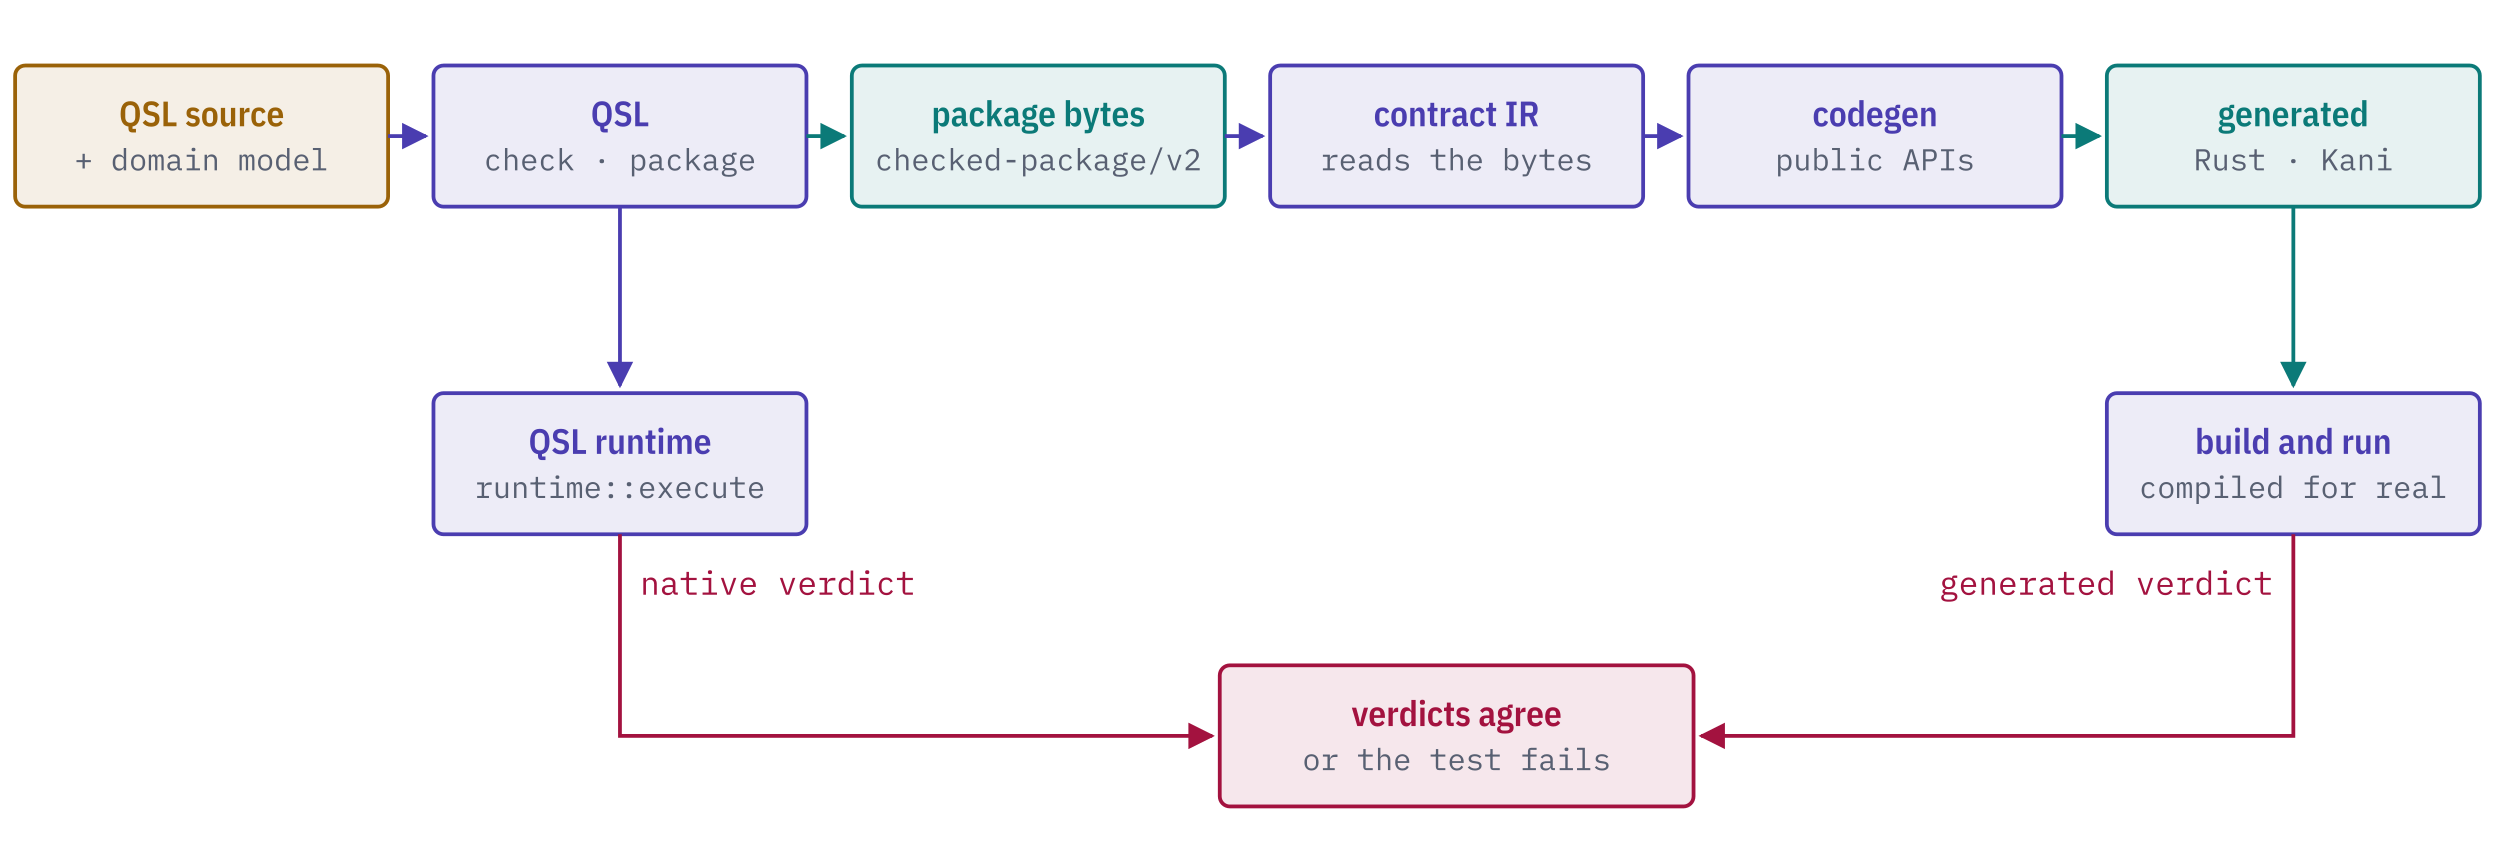
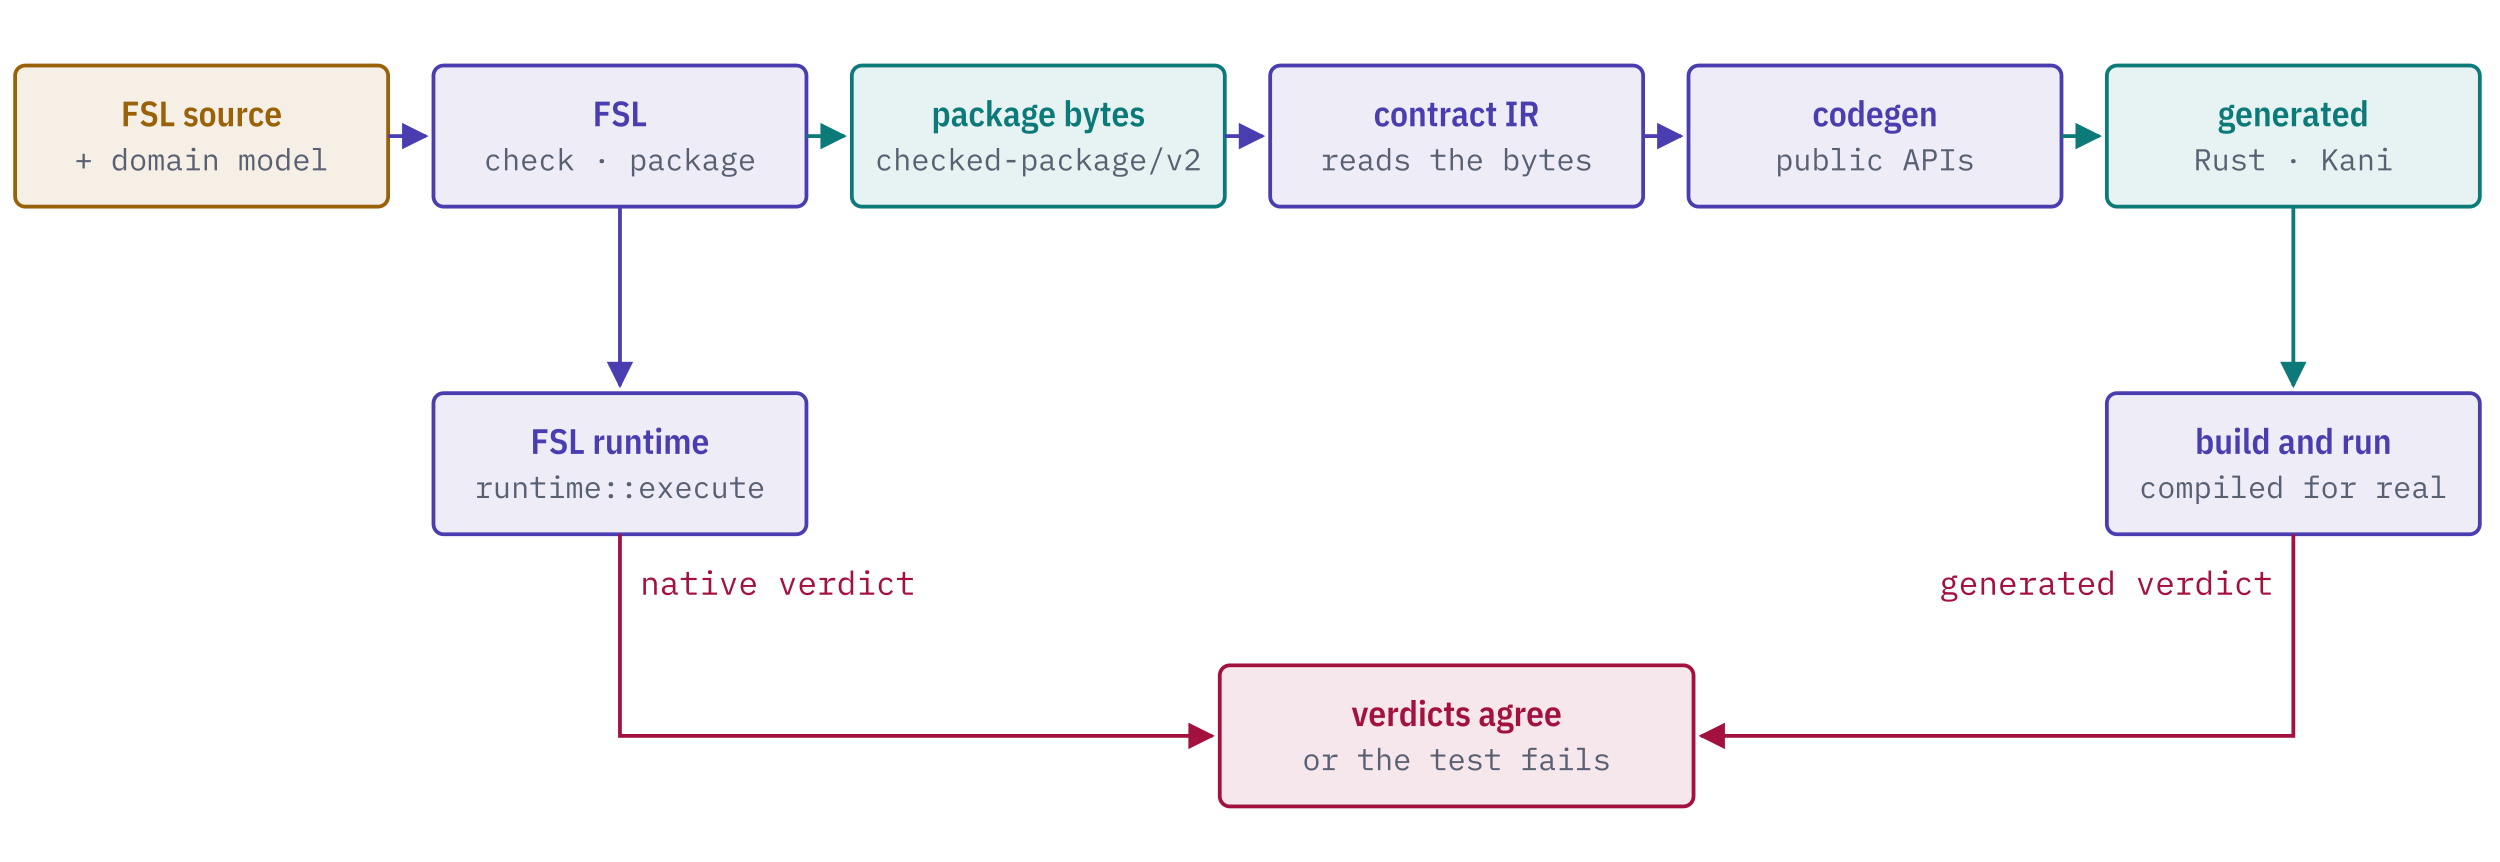
- <svg xmlns="http://www.w3.org/2000/svg" width="992" height="342" viewBox="-6 -6 992 342" role="img" aria-label="The integration tests take a QSL source and its domain model through QSL's compiler into a checked package, read it with contract IR and feed it to the code generator, then compile and run what was generated. QSL's own runtime evaluates the same input, and the test passes only when the two verdicts agree.">
+ <svg xmlns="http://www.w3.org/2000/svg" width="992" height="342" viewBox="-6 -6 992 342" role="img" aria-label="The integration tests take a FSL source and its domain model through FSL's compiler into a checked package, read it with contract IR and feed it to the code generator, then compile and run what was generated. FSL's own runtime evaluates the same input, and the test passes only when the two verdicts agree.">
  <defs>
    <path id="mono_A" d="M481 0 422 199H177L118 0H31L245 698H356L570 0ZM304 609H295L197 272H402Z" />
    <path id="mono_I" d="M84 0V67H258V631H84V698H516V631H342V67H516V0Z" />
    <path id="mono_K" d="M269 342 169 224V0H85V698H169V334H172L264 450L470 698H571L326 404L578 0H480Z" />
    <path id="mono_P" d="M90 0V698H344Q441 698 492 645Q543 592 543 497Q543 402 492 349Q441 296 344 296H174V0ZM174 369H342Q395 369 424 396Q454 422 454 471V523Q454 572 424 598Q395 625 342 625H174Z" />
    <path id="mono_R" d="M174 0H90V698H344Q441 698 492 645Q543 592 543 497Q543 412 499 361Q455 310 371 302L549 0H455L285 298H174ZM342 369Q395 369 424 396Q454 422 454 471V523Q454 572 424 598Q395 625 342 625H174V369Z" />
    <path id="mono_a" d="M495 0Q448 0 428 24Q408 48 403 84H398Q381 39 344 14Q306 -12 243 -12Q162 -12 114 30Q66 72 66 145Q66 217 118 256Q171 295 288 295H398V346Q398 403 366 432Q334 460 275 460Q223 460 190 440Q157 419 137 384L83 424Q93 444 110 463Q127 482 152 496Q177 511 209 520Q241 528 280 528Q371 528 424 482Q478 436 478 354V70H550V0ZM257 55Q288 55 314 62Q339 70 358 82Q377 95 388 112Q398 130 398 150V235H288Q216 235 183 215Q150 195 150 157V136Q150 96 178 76Q207 55 257 55Z" />
    <path id="mono_b" d="M95 740H175V432H179Q229 528 338 528Q433 528 486 457Q540 386 540 258Q540 130 486 59Q433 -12 338 -12Q229 -12 179 84H175V0H95ZM307 59Q377 59 416 102Q454 144 454 214V302Q454 372 416 414Q377 457 307 457Q280 457 256 450Q232 443 214 430Q196 416 186 396Q175 377 175 351V165Q175 139 186 120Q196 100 214 86Q232 73 256 66Q280 59 307 59Z" />
    <path id="mono_c" d="M318 -12Q262 -12 218 8Q175 27 145 62Q115 97 100 147Q84 197 84 258Q84 319 100 369Q116 419 146 454Q176 490 219 509Q262 528 317 528Q392 528 439 495Q486 462 508 409L444 375Q430 415 398 437Q365 459 317 459Q282 459 254 448Q227 436 208 415Q189 394 180 365Q170 336 170 302V214Q170 180 180 151Q189 122 208 101Q227 80 255 68Q283 57 319 57Q371 57 405 81Q439 105 459 147L516 108Q493 56 444 22Q396 -12 318 -12Z" />
    <path id="mono_colon" d="M300 -9Q259 -9 242 8Q226 25 226 51V69Q226 95 242 112Q259 129 300 129Q341 129 358 112Q374 95 374 69V51Q374 25 358 8Q341 -9 300 -9ZM300 387Q259 387 242 404Q226 421 226 447V465Q226 491 242 508Q259 525 300 525Q341 525 358 508Q374 491 374 465V447Q374 421 358 404Q341 387 300 387Z" />
    <path id="mono_d" d="M425 84H421Q371 -12 262 -12Q167 -12 114 59Q60 130 60 258Q60 386 114 457Q167 528 262 528Q371 528 421 432H425V740H505V0H425ZM293 59Q320 59 344 66Q368 73 386 86Q404 100 414 120Q425 139 425 165V351Q425 377 414 396Q404 416 386 430Q368 443 344 450Q320 457 293 457Q223 457 184 414Q146 372 146 302V214Q146 144 184 102Q223 59 293 59Z" />
    <path id="mono_e" d="M309 -12Q253 -12 208 7Q164 26 132 62Q101 97 84 146Q67 196 67 257Q67 319 84 369Q102 419 133 454Q164 490 208 509Q251 528 304 528Q356 528 398 509Q441 490 471 456Q501 423 517 377Q533 331 533 276V238H151V214Q151 180 162 151Q173 122 194 101Q214 80 244 68Q273 57 309 57Q361 57 399 81Q437 105 457 147L516 107Q493 55 440 22Q386 -12 309 -12ZM304 462Q271 462 243 450Q215 438 194 417Q174 396 162 368Q151 339 151 305V298H447V309Q447 343 436 371Q426 399 408 420Q389 440 362 451Q336 462 304 462Z" />
    <path id="mono_f" d="M83 68H257V448H73V516H257V622Q257 674 284 707Q312 740 371 740H544V672H337V516H544V448H337V68H521V0H83Z" />
    <path id="mono_g" d="M561 -59Q561 -137 496 -174Q431 -212 301 -212Q176 -212 122 -179Q67 -146 67 -84Q67 -42 89 -19Q111 4 151 15V27Q129 38 117 55Q105 72 105 98Q105 138 132 158Q158 178 198 188V192Q150 213 124 254Q97 295 97 350Q97 389 111 422Q125 455 152 478Q178 502 215 515Q252 528 297 528Q355 528 399 507V516Q399 546 413 566Q427 586 461 586H556V516H440V481Q468 457 483 424Q498 391 498 350Q498 311 484 278Q469 245 443 222Q417 198 380 185Q342 172 297 172Q284 172 272 173Q260 174 248 176Q236 174 223 170Q210 165 199 158Q188 150 181 140Q174 130 174 117Q174 94 197 86Q220 79 257 79H371Q471 79 516 42Q561 4 561 -59ZM486 -63Q486 -32 461 -14Q436 5 374 5H195Q143 -16 143 -65Q143 -99 170 -124Q197 -148 260 -148H338Q408 -148 447 -126Q486 -105 486 -63ZM297 234Q357 234 386 262Q414 290 414 336V365Q414 411 386 438Q357 466 297 466Q237 466 209 438Q181 411 181 365V336Q181 290 209 262Q237 234 297 234Z" />
    <path id="mono_h" d="M98 740H178V432H182Q190 451 202 468Q214 486 232 499Q249 512 273 520Q297 528 329 528Q410 528 459 476Q508 425 508 331V0H428V317Q428 388 397 422Q366 457 306 457Q282 457 259 451Q236 445 218 433Q200 421 189 402Q178 383 178 358V0H98Z" />
    <path id="mono_hyphen" d="M155 262V346H445V262Z" />
    <path id="mono_i" d="M332 630Q297 630 283 644Q269 659 269 681V697Q269 719 283 734Q297 748 332 748Q367 748 381 734Q395 719 395 697V681Q395 659 381 644Q367 630 332 630ZM106 68H292V448H106V516H372V68H546V0H106Z" />
    <path id="mono_k" d="M105 740H185V273H189L279 358L451 516H549L335 314L574 0H475L274 268L185 187V0H105Z" />
    <path id="mono_l" d="M80 68H260V672H80V740H340V68H520V0H80Z" />
    <path id="mono_m" d="M54 0V516H128V456H132Q144 486 166 507Q188 528 231 528Q276 528 298 506Q320 483 325 447H328Q342 482 368 505Q394 528 440 528Q503 528 524 484Q546 440 546 358V0H472V345Q472 411 458 436Q445 462 409 462Q377 462 357 442Q337 421 337 379V0H263V345Q263 411 250 436Q236 462 201 462Q169 462 148 442Q128 421 128 379V0Z" />
    <path id="mono_n" d="M98 0V516H178V432H182Q190 451 202 468Q214 486 232 499Q249 512 273 520Q297 528 329 528Q410 528 459 476Q508 425 508 331V0H428V317Q428 388 397 422Q366 457 306 457Q282 457 259 451Q236 445 218 433Q200 421 189 402Q178 383 178 358V0Z" />
    <path id="mono_o" d="M300 -12Q246 -12 202 7Q159 26 128 62Q98 97 82 146Q66 196 66 258Q66 319 82 369Q98 419 128 454Q159 490 202 509Q246 528 300 528Q354 528 398 509Q441 490 472 454Q502 419 518 369Q534 319 534 258Q534 196 518 146Q502 97 472 62Q441 26 398 7Q354 -12 300 -12ZM300 57Q367 57 408 97Q449 137 449 221V295Q449 379 408 419Q367 459 300 459Q233 459 192 419Q151 379 151 295V221Q151 137 192 97Q233 57 300 57Z" />
    <path id="mono_p" d="M95 516H175V432H179Q229 528 338 528Q433 528 486 457Q540 386 540 258Q540 130 486 59Q433 -12 338 -12Q229 -12 179 84H175V-200H95ZM307 59Q377 59 416 102Q454 144 454 214V302Q454 372 416 414Q377 457 307 457Q280 457 256 450Q232 443 214 430Q196 416 186 396Q175 377 175 351V165Q175 139 186 120Q196 100 214 86Q232 73 256 66Q280 59 307 59Z" />
    <path id="mono_periodcentered" d="M300 235Q259 235 242 252Q226 269 226 295V313Q226 339 242 356Q259 373 300 373Q341 373 358 356Q374 339 374 313V295Q374 269 358 252Q341 235 300 235Z" />
    <path id="mono_plus" d="M262 62V271H62V339H262V548H338V339H538V271H338V62Z" />
    <path id="mono_r" d="M77 68H228V448H77V516H308V386H313Q329 447 374 482Q418 516 487 516H559V436H462Q393 436 350 396Q308 356 308 291V68H469V0H77Z" />
    <path id="mono_s" d="M306 -12Q225 -12 166 16Q108 43 67 89L121 136Q158 97 202 76Q246 55 308 55Q368 55 406 76Q445 98 445 144Q445 164 438 178Q430 191 417 199Q404 207 388 212Q372 216 354 219L273 231Q246 235 214 242Q183 249 157 264Q131 280 114 306Q96 332 96 374Q96 413 112 442Q127 470 155 490Q183 509 221 518Q259 528 304 528Q374 528 426 506Q477 484 514 445L462 396Q453 407 440 418Q426 430 406 440Q387 449 361 455Q335 461 301 461Q240 461 208 440Q175 419 175 379Q175 359 182 346Q190 332 203 324Q216 316 232 312Q249 307 266 304L347 292Q375 288 406 281Q437 274 463 258Q489 243 506 217Q524 191 524 149Q524 72 464 30Q405 -12 306 -12Z" />
    <path id="mono_slash" d="M90 -138 438 760H510L162 -138Z" />
    <path id="mono_t" d="M325 0Q266 0 238 33Q211 66 211 118V448H39V516H167Q193 516 204 526Q214 537 214 563V698H291V516H526V448H291V68H526V0Z" />
    <path id="mono_two" d="M537 0H71V86L304 296Q355 342 388 390Q421 439 421 493V505Q421 568 388 602Q355 637 290 637Q226 637 192 604Q157 572 140 518L65 546Q75 577 92 606Q110 636 137 659Q164 682 202 696Q241 710 292 710Q344 710 384 695Q425 680 452 653Q480 626 494 589Q509 552 509 508Q509 468 498 433Q486 398 466 366Q445 334 416 304Q388 273 353 243L158 73H537Z" />
    <path id="mono_u" d="M422 84H418Q410 65 398 48Q386 30 368 17Q351 4 327 -4Q303 -12 271 -12Q190 -12 141 40Q92 91 92 185V516H172V199Q172 128 203 94Q234 59 294 59Q318 59 341 65Q364 71 382 83Q400 95 411 114Q422 132 422 158V516H502V0H422Z" />
    <path id="mono_v" d="M249 0 64 516H145L219 300L299 67H303L383 300L457 516H536L351 0Z" />
    <path id="mono_x" d="M61 0 253 262 66 516H162L240 407L302 321H306L366 407L443 516H535L346 263L540 0H444L357 121L298 203H294L237 121L153 0Z" />
    <path id="mono_y" d="M467 516H547L291 -113Q282 -135 271 -152Q260 -168 245 -178Q230 -189 209 -194Q188 -200 159 -200H83V-132H203L261 10L53 516H135L222 300L299 104H303L380 300Z" />
+     <path id="title_F" d="M73 0V698H481V589H198V407H443V301H198V0Z" />
    <path id="title_I" d="M48 0V99H131V599H48V698H339V599H256V99H339V0Z" />
    <path id="title_L" d="M73 0V698H198V109H443V0Z" />
-     <path id="title_Q" d="M482 -176H390Q324 -176 296 -146Q269 -116 269 -59V-8Q218 -1 176 24Q135 48 106 92Q78 135 62 199Q47 263 47 349Q47 445 66 514Q86 582 122 626Q157 669 208 690Q258 710 321 710Q384 710 434 690Q485 669 520 626Q556 582 576 514Q595 445 595 349Q595 265 580 203Q566 141 539 98Q512 54 472 28Q433 3 384 -6V-73H482ZM321 98Q389 98 426 140Q463 183 463 262V436Q463 515 426 558Q389 600 321 600Q253 600 216 558Q179 515 179 436V262Q179 183 216 140Q253 98 321 98Z" />
    <path id="title_R" d="M198 0H73V698H362Q454 698 502 642Q549 586 549 486Q549 407 519 356Q489 304 431 285L558 0H423L308 275H198ZM349 379Q381 379 400 396Q418 413 418 453V515Q418 555 400 572Q381 589 349 589H198V379Z" />
    <path id="title_S" d="M269 -12Q191 -12 132 16Q72 45 29 101L111 180Q141 139 181 118Q221 96 271 96Q383 96 383 198Q383 240 363 262Q343 284 297 294L236 306Q141 326 96 374Q51 422 51 508Q51 608 110 659Q170 710 280 710Q355 710 408 686Q462 661 500 609L418 532Q392 567 359 584Q326 602 278 602Q225 602 200 581Q175 560 175 513Q175 474 194 453Q214 432 258 422L319 409Q370 398 406 382Q441 366 464 342Q486 318 496 286Q507 253 507 209Q507 101 446 44Q384 -12 269 -12Z" />
    <path id="title_a" d="M406 0Q325 0 321 89H309Q299 41 264 14Q229 -12 177 -12Q105 -12 69 28Q33 68 33 140Q33 222 84 262Q135 302 231 302H312V347Q312 393 292 415Q273 437 228 437Q191 437 166 420Q141 402 122 370L51 434Q80 479 124 506Q169 534 238 534Q433 534 433 350V97H479V0ZM223 77Q260 77 286 98Q312 120 312 158V227H239Q155 227 155 162V140Q155 107 173 92Q191 77 223 77Z" />
    <path id="title_b" d="M66 740H187V436H201Q212 480 246 507Q279 534 324 534Q416 534 460 464Q504 395 504 261Q504 127 460 58Q416 -12 324 -12Q279 -12 246 15Q212 42 201 86H187V0H66ZM278 88Q325 88 351 117Q377 146 377 199V323Q377 376 351 405Q325 434 278 434Q237 434 212 414Q187 393 187 356V166Q187 129 212 108Q237 88 278 88Z" />
    <path id="title_c" d="M251 -12Q145 -12 90 54Q34 120 34 261Q34 402 90 468Q145 534 251 534Q328 534 374 499Q419 464 439 403L340 359Q332 397 312 416Q291 436 251 436Q161 436 161 328V194Q161 86 251 86Q293 86 315 106Q337 126 348 168L442 123Q396 -12 251 -12Z" />
    <path id="title_d" d="M357 86H343Q332 42 298 15Q265 -12 220 -12Q128 -12 84 58Q40 127 40 261Q40 395 84 464Q128 534 220 534Q265 534 298 507Q332 480 343 436H357V740H478V0H357ZM266 88Q307 88 332 108Q357 129 357 166V356Q357 393 332 414Q307 434 266 434Q219 434 193 405Q167 376 167 323V199Q167 146 193 117Q219 88 266 88Z" />
    <path id="title_e" d="M263 -12Q212 -12 170 4Q127 21 97 54Q67 88 50 140Q34 191 34 261Q34 402 90 468Q147 534 252 534Q357 534 414 468Q470 402 470 261V232H161V198Q161 146 190 116Q219 86 270 86Q313 86 342 104Q372 123 393 158L459 89Q430 43 381 16Q332 -12 263 -12ZM252 441Q161 441 161 333V307H343V333Q343 441 252 441Z" />
    <path id="title_g" d="M493 -46Q493 -87 480 -118Q468 -149 439 -170Q410 -191 362 -202Q314 -212 244 -212Q182 -212 140 -204Q98 -195 72 -179Q46 -163 35 -140Q24 -117 24 -88Q24 -48 46 -25Q68 -2 109 4V23Q77 31 62 53Q46 75 46 107Q46 139 68 160Q90 182 132 190V203Q47 245 47 357Q47 442 95 488Q143 534 244 534Q289 534 326 520V539Q326 610 394 610H467V516H366V496Q403 478 422 442Q441 407 441 357Q441 272 394 226Q346 181 244 181Q203 181 168 189Q154 183 147 170Q140 157 140 141Q140 121 153 111Q166 101 196 101H329Q418 101 456 63Q493 25 493 -46ZM380 -60Q380 -33 362 -19Q344 -5 302 -5H141Q119 -24 119 -61Q119 -93 140 -110Q162 -127 216 -127H275Q332 -127 356 -110Q380 -94 380 -60ZM244 264Q327 264 327 346V369Q327 451 244 451Q161 451 161 369V346Q161 264 244 264Z" />
    <path id="title_i" d="M126 604Q88 604 71 620Q54 637 54 665V685Q54 713 71 730Q88 746 126 746Q164 746 181 730Q198 713 198 685V665Q198 637 181 620Q164 604 126 604ZM66 522H187V0H66Z" />
    <path id="title_k" d="M66 740H187V395L179 287H193L254 383L358 522H495L332 317L504 0H368L248 239L187 163V0H66Z" />
    <path id="title_l" d="M184 0Q121 0 94 28Q66 56 66 116V740H187V97H247V0Z" />
    <path id="title_m" d="M66 0V522H187V435H201Q232 534 324 534Q422 534 451 431H463Q480 484 516 509Q551 534 602 534Q668 534 705 486Q742 439 742 351V0H621V330Q621 432 548 432Q513 432 488 410Q464 389 464 350V0H343V330Q343 384 325 408Q307 432 271 432Q236 432 212 410Q187 389 187 350V0Z" />
    <path id="title_n" d="M66 0V522H187V435H201Q232 534 326 534Q396 534 434 486Q472 439 472 351V0H351V330Q351 432 275 432Q238 432 212 410Q187 389 187 350V0Z" />
    <path id="title_o" d="M253 -12Q149 -12 92 54Q34 120 34 261Q34 402 92 468Q149 534 253 534Q357 534 414 468Q472 402 472 261Q472 120 414 54Q357 -12 253 -12ZM253 86Q345 86 345 194V328Q345 436 253 436Q161 436 161 328V194Q161 86 253 86Z" />
    <path id="title_p" d="M66 522H187V436H201Q212 480 246 507Q279 534 324 534Q416 534 460 464Q504 395 504 261Q504 127 460 58Q416 -12 324 -12Q279 -12 246 15Q212 42 201 86H187V-200H66ZM278 88Q325 88 351 117Q377 146 377 199V323Q377 376 351 405Q325 434 278 434Q237 434 212 414Q187 393 187 356V166Q187 129 212 108Q237 88 278 88Z" />
    <path id="title_r" d="M66 0V522H187V415H201Q210 467 238 494Q267 522 313 522H339V398H299Q242 398 214 380Q187 362 187 317V0Z" />
    <path id="title_s" d="M224 -12Q159 -12 110 12Q61 35 24 82L98 154Q123 119 154 101Q185 83 226 83Q302 83 302 147Q302 172 290 186Q277 201 247 206L198 215Q116 230 79 266Q42 302 42 371Q42 453 90 494Q138 534 226 534Q287 534 332 514Q376 494 409 455L338 384Q318 409 290 424Q261 439 226 439Q156 439 156 376Q156 350 170 336Q184 323 214 318L264 309Q346 294 382 258Q417 223 417 159Q417 78 367 33Q317 -12 224 -12Z" />
    <path id="title_t" d="M210 0Q147 0 119 28Q91 56 91 117V425H22V522H58Q84 522 94 534Q103 546 103 572V664H212V522H306V425H212V97H298V0Z" />
    <path id="title_u" d="M346 88H332Q302 -12 205 -12Q135 -12 98 36Q60 83 60 172V522H181V192Q181 89 257 89Q294 89 320 111Q346 133 346 172V522H467V0H346Z" />
    <path id="title_v" d="M162 0 8 522H130L205 244L234 103H248L277 244L352 522H469L315 0Z" />
    <path id="title_y" d="M353 522H474L275 -109Q258 -162 227 -181Q196 -200 140 -200H58V-103H161L182 -29L8 522H131L209 240L237 103H249L277 241Z" />
    <marker id="ah-evidence" viewBox="0 0 10 10" refX="9" refY="5" markerWidth="7" markerHeight="7" orient="auto-start-reverse">
      <path d="M0,0 L10,5 L0,10 z" fill="#a3123f" />
    </marker>
    <marker id="ah-logic" viewBox="0 0 10 10" refX="9" refY="5" markerWidth="7" markerHeight="7" orient="auto-start-reverse">
      <path d="M0,0 L10,5 L0,10 z" fill="#4a3db0" />
    </marker>
    <marker id="ah-model" viewBox="0 0 10 10" refX="9" refY="5" markerWidth="7" markerHeight="7" orient="auto-start-reverse">
      <path d="M0,0 L10,5 L0,10 z" fill="#0b7a78" />
    </marker>
  </defs>
  <rect x="0" y="20" width="148" height="56" rx="4" stroke="#9a6208" stroke-width="1.5" fill="#9a6208" fill-opacity="0.1" />
-   <g fill="#9a6208" transform="translate(41.2,44.1) scale(0.014,-0.014)">
-     <use href="#title_Q" x="0" />
-     <use href="#title_S" x="642" />
-     <use href="#title_L" x="1188" />
-     <use href="#title_s" x="1873" />
-     <use href="#title_o" x="2322" />
-     <use href="#title_u" x="2828" />
-     <use href="#title_r" x="3361" />
-     <use href="#title_c" x="3718" />
-     <use href="#title_e" x="4182" />
+   <g fill="#9a6208" transform="translate(42,44.1) scale(0.014,-0.014)">
+     <use href="#title_F" x="0" />
+     <use href="#title_S" x="523" />
+     <use href="#title_L" x="1069" />
+     <use href="#title_s" x="1754" />
+     <use href="#title_o" x="2203" />
+     <use href="#title_u" x="2709" />
+     <use href="#title_r" x="3242" />
+     <use href="#title_c" x="3599" />
+     <use href="#title_e" x="4063" />
  </g>
  <g fill="#586072" transform="translate(23.6,61.6) scale(0.012,-0.012)">
    <use href="#mono_plus" x="0" />
    <use href="#mono_d" x="1200" />
    <use href="#mono_o" x="1800" />
    <use href="#mono_m" x="2400" />
    <use href="#mono_a" x="3000" />
    <use href="#mono_i" x="3600" />
    <use href="#mono_n" x="4200" />
    <use href="#mono_m" x="5400" />
    <use href="#mono_o" x="6000" />
    <use href="#mono_d" x="6600" />
    <use href="#mono_e" x="7200" />
    <use href="#mono_l" x="7800" />
  </g>
  <rect x="166" y="20" width="148" height="56" rx="4" stroke="#4a3db0" stroke-width="1.5" fill="#4a3db0" fill-opacity="0.1" />
-   <g fill="#4a3db0" transform="translate(228.4,44.1) scale(0.014,-0.014)">
-     <use href="#title_Q" x="0" />
-     <use href="#title_S" x="642" />
-     <use href="#title_L" x="1188" />
+   <g fill="#4a3db0" transform="translate(229.2,44.1) scale(0.014,-0.014)">
+     <use href="#title_F" x="0" />
+     <use href="#title_S" x="523" />
+     <use href="#title_L" x="1069" />
  </g>
  <g fill="#586072" transform="translate(186,61.6) scale(0.012,-0.012)">
    <use href="#mono_c" x="0" />
    <use href="#mono_h" x="600" />
    <use href="#mono_e" x="1200" />
    <use href="#mono_c" x="1800" />
    <use href="#mono_k" x="2400" />
    <use href="#mono_periodcentered" x="3600" />
    <use href="#mono_p" x="4800" />
    <use href="#mono_a" x="5400" />
    <use href="#mono_c" x="6000" />
    <use href="#mono_k" x="6600" />
    <use href="#mono_a" x="7200" />
    <use href="#mono_g" x="7800" />
    <use href="#mono_e" x="8400" />
  </g>
  <rect x="332" y="20" width="148" height="56" rx="4" stroke="#0b7a78" stroke-width="1.5" fill="#0b7a78" fill-opacity="0.1" />
  <g fill="#0b7a78" transform="translate(363.6,44.1) scale(0.014,-0.014)">
    <use href="#title_p" x="0" />
    <use href="#title_a" x="544" />
    <use href="#title_c" x="1051" />
    <use href="#title_k" x="1515" />
    <use href="#title_a" x="2026" />
    <use href="#title_g" x="2533" />
    <use href="#title_e" x="3025" />
    <use href="#title_b" x="3742" />
    <use href="#title_y" x="4286" />
    <use href="#title_t" x="4769" />
    <use href="#title_e" x="5103" />
    <use href="#title_s" x="5608" />
  </g>
  <g fill="#586072" transform="translate(341.2,61.6) scale(0.012,-0.012)">
    <use href="#mono_c" x="0" />
    <use href="#mono_h" x="600" />
    <use href="#mono_e" x="1200" />
    <use href="#mono_c" x="1800" />
    <use href="#mono_k" x="2400" />
    <use href="#mono_e" x="3000" />
    <use href="#mono_d" x="3600" />
    <use href="#mono_hyphen" x="4200" />
    <use href="#mono_p" x="4800" />
    <use href="#mono_a" x="5400" />
    <use href="#mono_c" x="6000" />
    <use href="#mono_k" x="6600" />
    <use href="#mono_a" x="7200" />
    <use href="#mono_g" x="7800" />
    <use href="#mono_e" x="8400" />
    <use href="#mono_slash" x="9000" />
    <use href="#mono_v" x="9600" />
    <use href="#mono_two" x="10200" />
  </g>
  <rect x="498" y="20" width="148" height="56" rx="4" stroke="#4a3db0" stroke-width="1.5" fill="#4a3db0" fill-opacity="0.1" />
  <g fill="#4a3db0" transform="translate(539.1,44.1) scale(0.014,-0.014)">
    <use href="#title_c" x="0" />
    <use href="#title_o" x="464" />
    <use href="#title_n" x="970" />
    <use href="#title_t" x="1502" />
    <use href="#title_r" x="1836" />
    <use href="#title_a" x="2193" />
    <use href="#title_c" x="2700" />
    <use href="#title_t" x="3164" />
    <use href="#title_I" x="3710" />
    <use href="#title_R" x="4097" />
  </g>
  <g fill="#586072" transform="translate(518,61.6) scale(0.012,-0.012)">
    <use href="#mono_r" x="0" />
    <use href="#mono_e" x="600" />
    <use href="#mono_a" x="1200" />
    <use href="#mono_d" x="1800" />
    <use href="#mono_s" x="2400" />
    <use href="#mono_t" x="3600" />
    <use href="#mono_h" x="4200" />
    <use href="#mono_e" x="4800" />
    <use href="#mono_b" x="6000" />
    <use href="#mono_y" x="6600" />
    <use href="#mono_t" x="7200" />
    <use href="#mono_e" x="7800" />
    <use href="#mono_s" x="8400" />
  </g>
  <rect x="664" y="20" width="148" height="56" rx="4" stroke="#4a3db0" stroke-width="1.5" fill="#4a3db0" fill-opacity="0.1" />
  <g fill="#4a3db0" transform="translate(713.2,44.1) scale(0.014,-0.014)">
    <use href="#title_c" x="0" />
    <use href="#title_o" x="464" />
    <use href="#title_d" x="970" />
    <use href="#title_e" x="1514" />
    <use href="#title_g" x="2019" />
    <use href="#title_e" x="2511" />
    <use href="#title_n" x="3016" />
  </g>
  <g fill="#586072" transform="translate(698.4,61.6) scale(0.012,-0.012)">
    <use href="#mono_p" x="0" />
    <use href="#mono_u" x="600" />
    <use href="#mono_b" x="1200" />
    <use href="#mono_l" x="1800" />
    <use href="#mono_i" x="2400" />
    <use href="#mono_c" x="3000" />
    <use href="#mono_A" x="4200" />
    <use href="#mono_P" x="4800" />
    <use href="#mono_I" x="5400" />
    <use href="#mono_s" x="6000" />
  </g>
  <rect x="830" y="20" width="148" height="56" rx="4" stroke="#0b7a78" stroke-width="1.5" fill="#0b7a78" fill-opacity="0.1" />
  <g fill="#0b7a78" transform="translate(874,44.1) scale(0.014,-0.014)">
    <use href="#title_g" x="0" />
    <use href="#title_e" x="492" />
    <use href="#title_n" x="997" />
    <use href="#title_e" x="1529" />
    <use href="#title_r" x="2034" />
    <use href="#title_a" x="2391" />
    <use href="#title_t" x="2898" />
    <use href="#title_e" x="3232" />
    <use href="#title_d" x="3737" />
  </g>
  <g fill="#586072" transform="translate(864.4,61.6) scale(0.012,-0.012)">
    <use href="#mono_R" x="0" />
    <use href="#mono_u" x="600" />
    <use href="#mono_s" x="1200" />
    <use href="#mono_t" x="1800" />
    <use href="#mono_periodcentered" x="3000" />
    <use href="#mono_K" x="4200" />
    <use href="#mono_a" x="4800" />
    <use href="#mono_n" x="5400" />
    <use href="#mono_i" x="6000" />
  </g>
  <path d="M148,48 L163,48" fill="none" stroke="#4a3db0" stroke-width="1.5" marker-end="url(#ah-logic)" />
  <path d="M314,48 L329,48" fill="none" stroke="#0b7a78" stroke-width="1.5" marker-end="url(#ah-model)" />
  <path d="M480,48 L495,48" fill="none" stroke="#4a3db0" stroke-width="1.5" marker-end="url(#ah-logic)" />
  <path d="M646,48 L661,48" fill="none" stroke="#4a3db0" stroke-width="1.5" marker-end="url(#ah-logic)" />
  <path d="M812,48 L827,48" fill="none" stroke="#0b7a78" stroke-width="1.5" marker-end="url(#ah-model)" />
  <rect x="166" y="150" width="148" height="56" rx="4" stroke="#4a3db0" stroke-width="1.5" fill="#4a3db0" fill-opacity="0.1" />
-   <g fill="#4a3db0" transform="translate(203.7,174.1) scale(0.014,-0.014)">
-     <use href="#title_Q" x="0" />
-     <use href="#title_S" x="642" />
-     <use href="#title_L" x="1188" />
-     <use href="#title_r" x="1873" />
-     <use href="#title_u" x="2230" />
-     <use href="#title_n" x="2763" />
-     <use href="#title_t" x="3295" />
-     <use href="#title_i" x="3629" />
-     <use href="#title_m" x="3881" />
-     <use href="#title_e" x="4683" />
+   <g fill="#4a3db0" transform="translate(204.5,174.1) scale(0.014,-0.014)">
+     <use href="#title_F" x="0" />
+     <use href="#title_S" x="523" />
+     <use href="#title_L" x="1069" />
+     <use href="#title_r" x="1754" />
+     <use href="#title_u" x="2111" />
+     <use href="#title_n" x="2644" />
+     <use href="#title_t" x="3176" />
+     <use href="#title_i" x="3510" />
+     <use href="#title_m" x="3762" />
+     <use href="#title_e" x="4564" />
  </g>
  <g fill="#586072" transform="translate(182.4,191.6) scale(0.012,-0.012)">
    <use href="#mono_r" x="0" />
    <use href="#mono_u" x="600" />
    <use href="#mono_n" x="1200" />
    <use href="#mono_t" x="1800" />
    <use href="#mono_i" x="2400" />
    <use href="#mono_m" x="3000" />
    <use href="#mono_e" x="3600" />
    <use href="#mono_colon" x="4200" />
    <use href="#mono_colon" x="4800" />
    <use href="#mono_e" x="5400" />
    <use href="#mono_x" x="6000" />
    <use href="#mono_e" x="6600" />
    <use href="#mono_c" x="7200" />
    <use href="#mono_u" x="7800" />
    <use href="#mono_t" x="8400" />
    <use href="#mono_e" x="9000" />
  </g>
  <path d="M240,76 L240,147" fill="none" stroke="#4a3db0" stroke-width="1.5" marker-end="url(#ah-logic)" />
  <rect x="830" y="150" width="148" height="56" rx="4" stroke="#4a3db0" stroke-width="1.5" fill="#4a3db0" fill-opacity="0.1" />
  <g fill="#4a3db0" transform="translate(865,174.1) scale(0.014,-0.014)">
    <use href="#title_b" x="0" />
    <use href="#title_u" x="544" />
    <use href="#title_i" x="1077" />
    <use href="#title_l" x="1329" />
    <use href="#title_d" x="1597" />
    <use href="#title_a" x="2353" />
    <use href="#title_n" x="2860" />
    <use href="#title_d" x="3392" />
    <use href="#title_r" x="4148" />
    <use href="#title_u" x="4505" />
    <use href="#title_n" x="5038" />
  </g>
  <g fill="#586072" transform="translate(842.8,191.6) scale(0.012,-0.012)">
    <use href="#mono_c" x="0" />
    <use href="#mono_o" x="600" />
    <use href="#mono_m" x="1200" />
    <use href="#mono_p" x="1800" />
    <use href="#mono_i" x="2400" />
    <use href="#mono_l" x="3000" />
    <use href="#mono_e" x="3600" />
    <use href="#mono_d" x="4200" />
    <use href="#mono_f" x="5400" />
    <use href="#mono_o" x="6000" />
    <use href="#mono_r" x="6600" />
    <use href="#mono_r" x="7800" />
    <use href="#mono_e" x="8400" />
    <use href="#mono_a" x="9000" />
    <use href="#mono_l" x="9600" />
  </g>
  <path d="M904,76 L904,147" fill="none" stroke="#0b7a78" stroke-width="1.5" marker-end="url(#ah-model)" />
  <rect x="478" y="258" width="188" height="56" rx="4" stroke="#a3123f" stroke-width="1.5" fill="#a3123f" fill-opacity="0.1" />
  <g fill="#a3123f" transform="translate(530.3,282.1) scale(0.014,-0.014)">
    <use href="#title_v" x="0" />
    <use href="#title_e" x="476" />
    <use href="#title_r" x="981" />
    <use href="#title_d" x="1338" />
    <use href="#title_i" x="1882" />
    <use href="#title_c" x="2134" />
    <use href="#title_t" x="2598" />
    <use href="#title_s" x="2932" />
    <use href="#title_a" x="3593" />
    <use href="#title_g" x="4100" />
    <use href="#title_r" x="4592" />
    <use href="#title_e" x="4949" />
    <use href="#title_e" x="5454" />
  </g>
  <g fill="#586072" transform="translate(510.8,299.6) scale(0.012,-0.012)">
    <use href="#mono_o" x="0" />
    <use href="#mono_r" x="600" />
    <use href="#mono_t" x="1800" />
    <use href="#mono_h" x="2400" />
    <use href="#mono_e" x="3000" />
    <use href="#mono_t" x="4200" />
    <use href="#mono_e" x="4800" />
    <use href="#mono_s" x="5400" />
    <use href="#mono_t" x="6000" />
    <use href="#mono_f" x="7200" />
    <use href="#mono_a" x="7800" />
    <use href="#mono_i" x="8400" />
    <use href="#mono_l" x="9000" />
    <use href="#mono_s" x="9600" />
  </g>
  <path d="M240,206 L240,286 L475,286" fill="none" stroke="#a3123f" stroke-width="1.5" marker-end="url(#ah-evidence)" />
  <path d="M904,206 L904,286 L669,286" fill="none" stroke="#a3123f" stroke-width="1.5" marker-end="url(#ah-evidence)" />
  <g fill="#a3123f" transform="translate(248,230) scale(0.013,-0.013)">
    <use href="#mono_n" x="0" />
    <use href="#mono_a" x="600" />
    <use href="#mono_t" x="1200" />
    <use href="#mono_i" x="1800" />
    <use href="#mono_v" x="2400" />
    <use href="#mono_e" x="3000" />
    <use href="#mono_v" x="4200" />
    <use href="#mono_e" x="4800" />
    <use href="#mono_r" x="5400" />
    <use href="#mono_d" x="6000" />
    <use href="#mono_i" x="6600" />
    <use href="#mono_c" x="7200" />
    <use href="#mono_t" x="7800" />
  </g>
  <g fill="#a3123f" transform="translate(763.4,230) scale(0.013,-0.013)">
    <use href="#mono_g" x="0" />
    <use href="#mono_e" x="600" />
    <use href="#mono_n" x="1200" />
    <use href="#mono_e" x="1800" />
    <use href="#mono_r" x="2400" />
    <use href="#mono_a" x="3000" />
    <use href="#mono_t" x="3600" />
    <use href="#mono_e" x="4200" />
    <use href="#mono_d" x="4800" />
    <use href="#mono_v" x="6000" />
    <use href="#mono_e" x="6600" />
    <use href="#mono_r" x="7200" />
    <use href="#mono_d" x="7800" />
    <use href="#mono_i" x="8400" />
    <use href="#mono_c" x="9000" />
    <use href="#mono_t" x="9600" />
  </g>
</svg>
